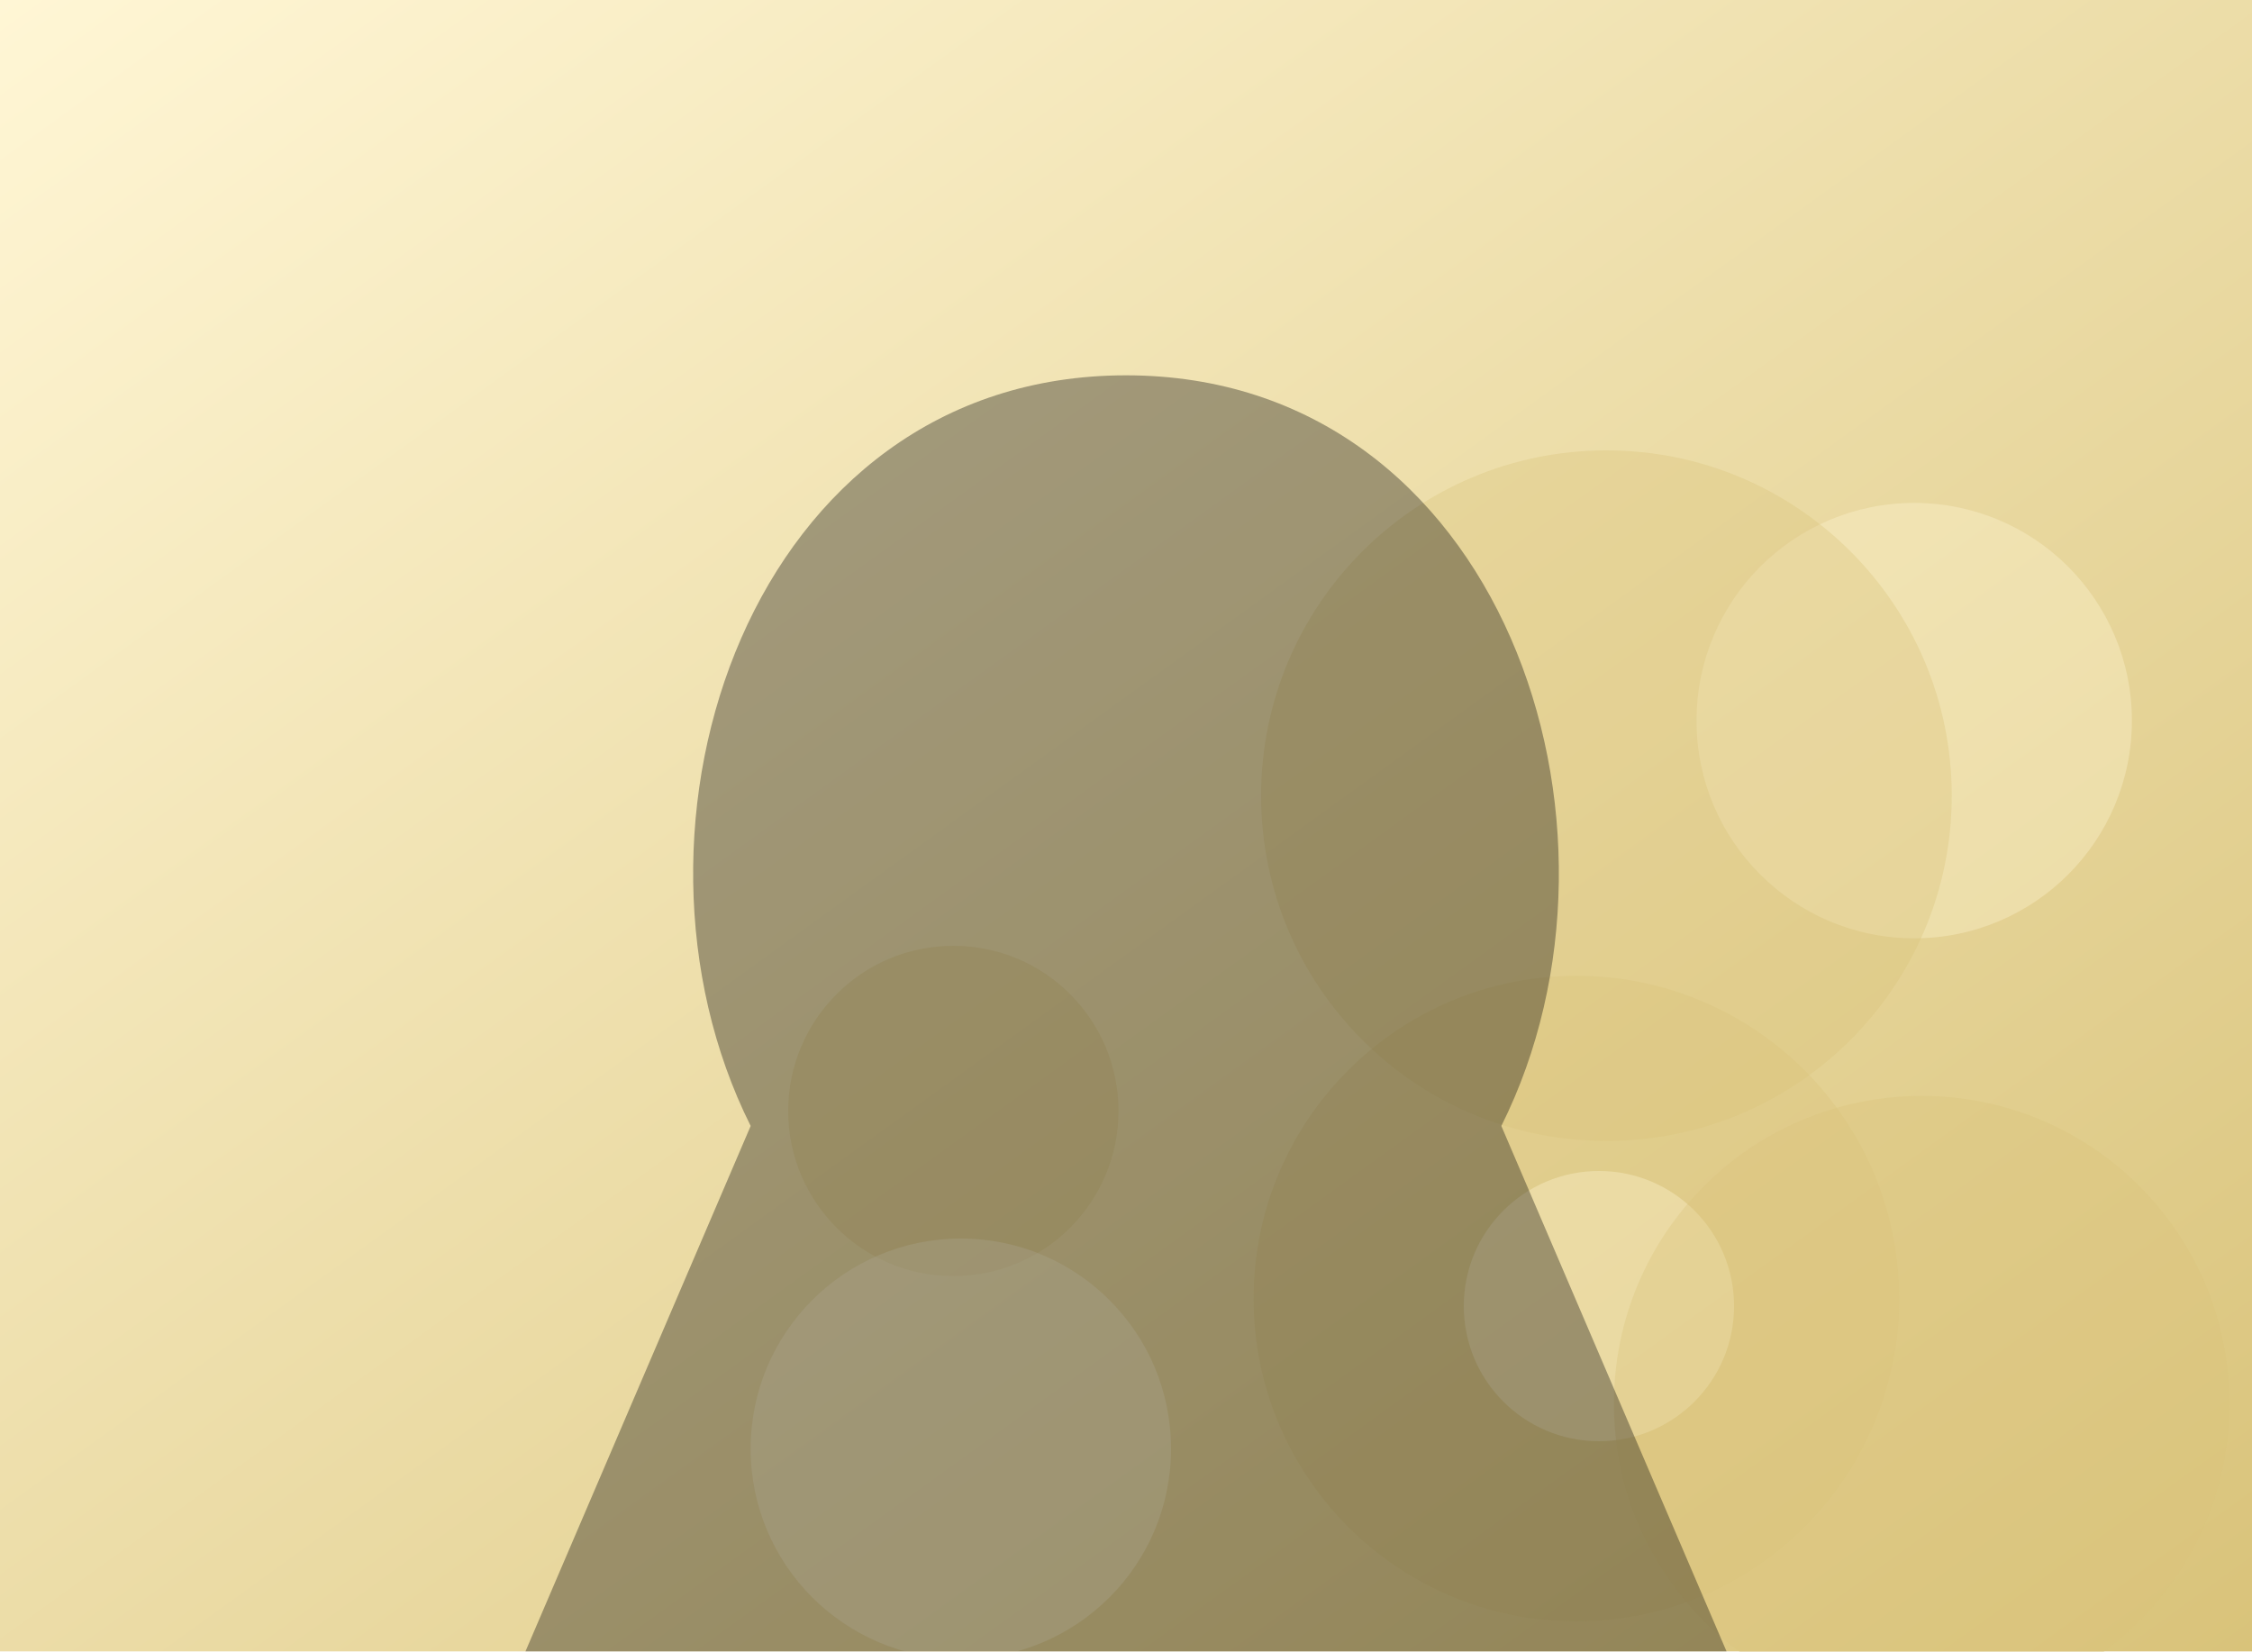
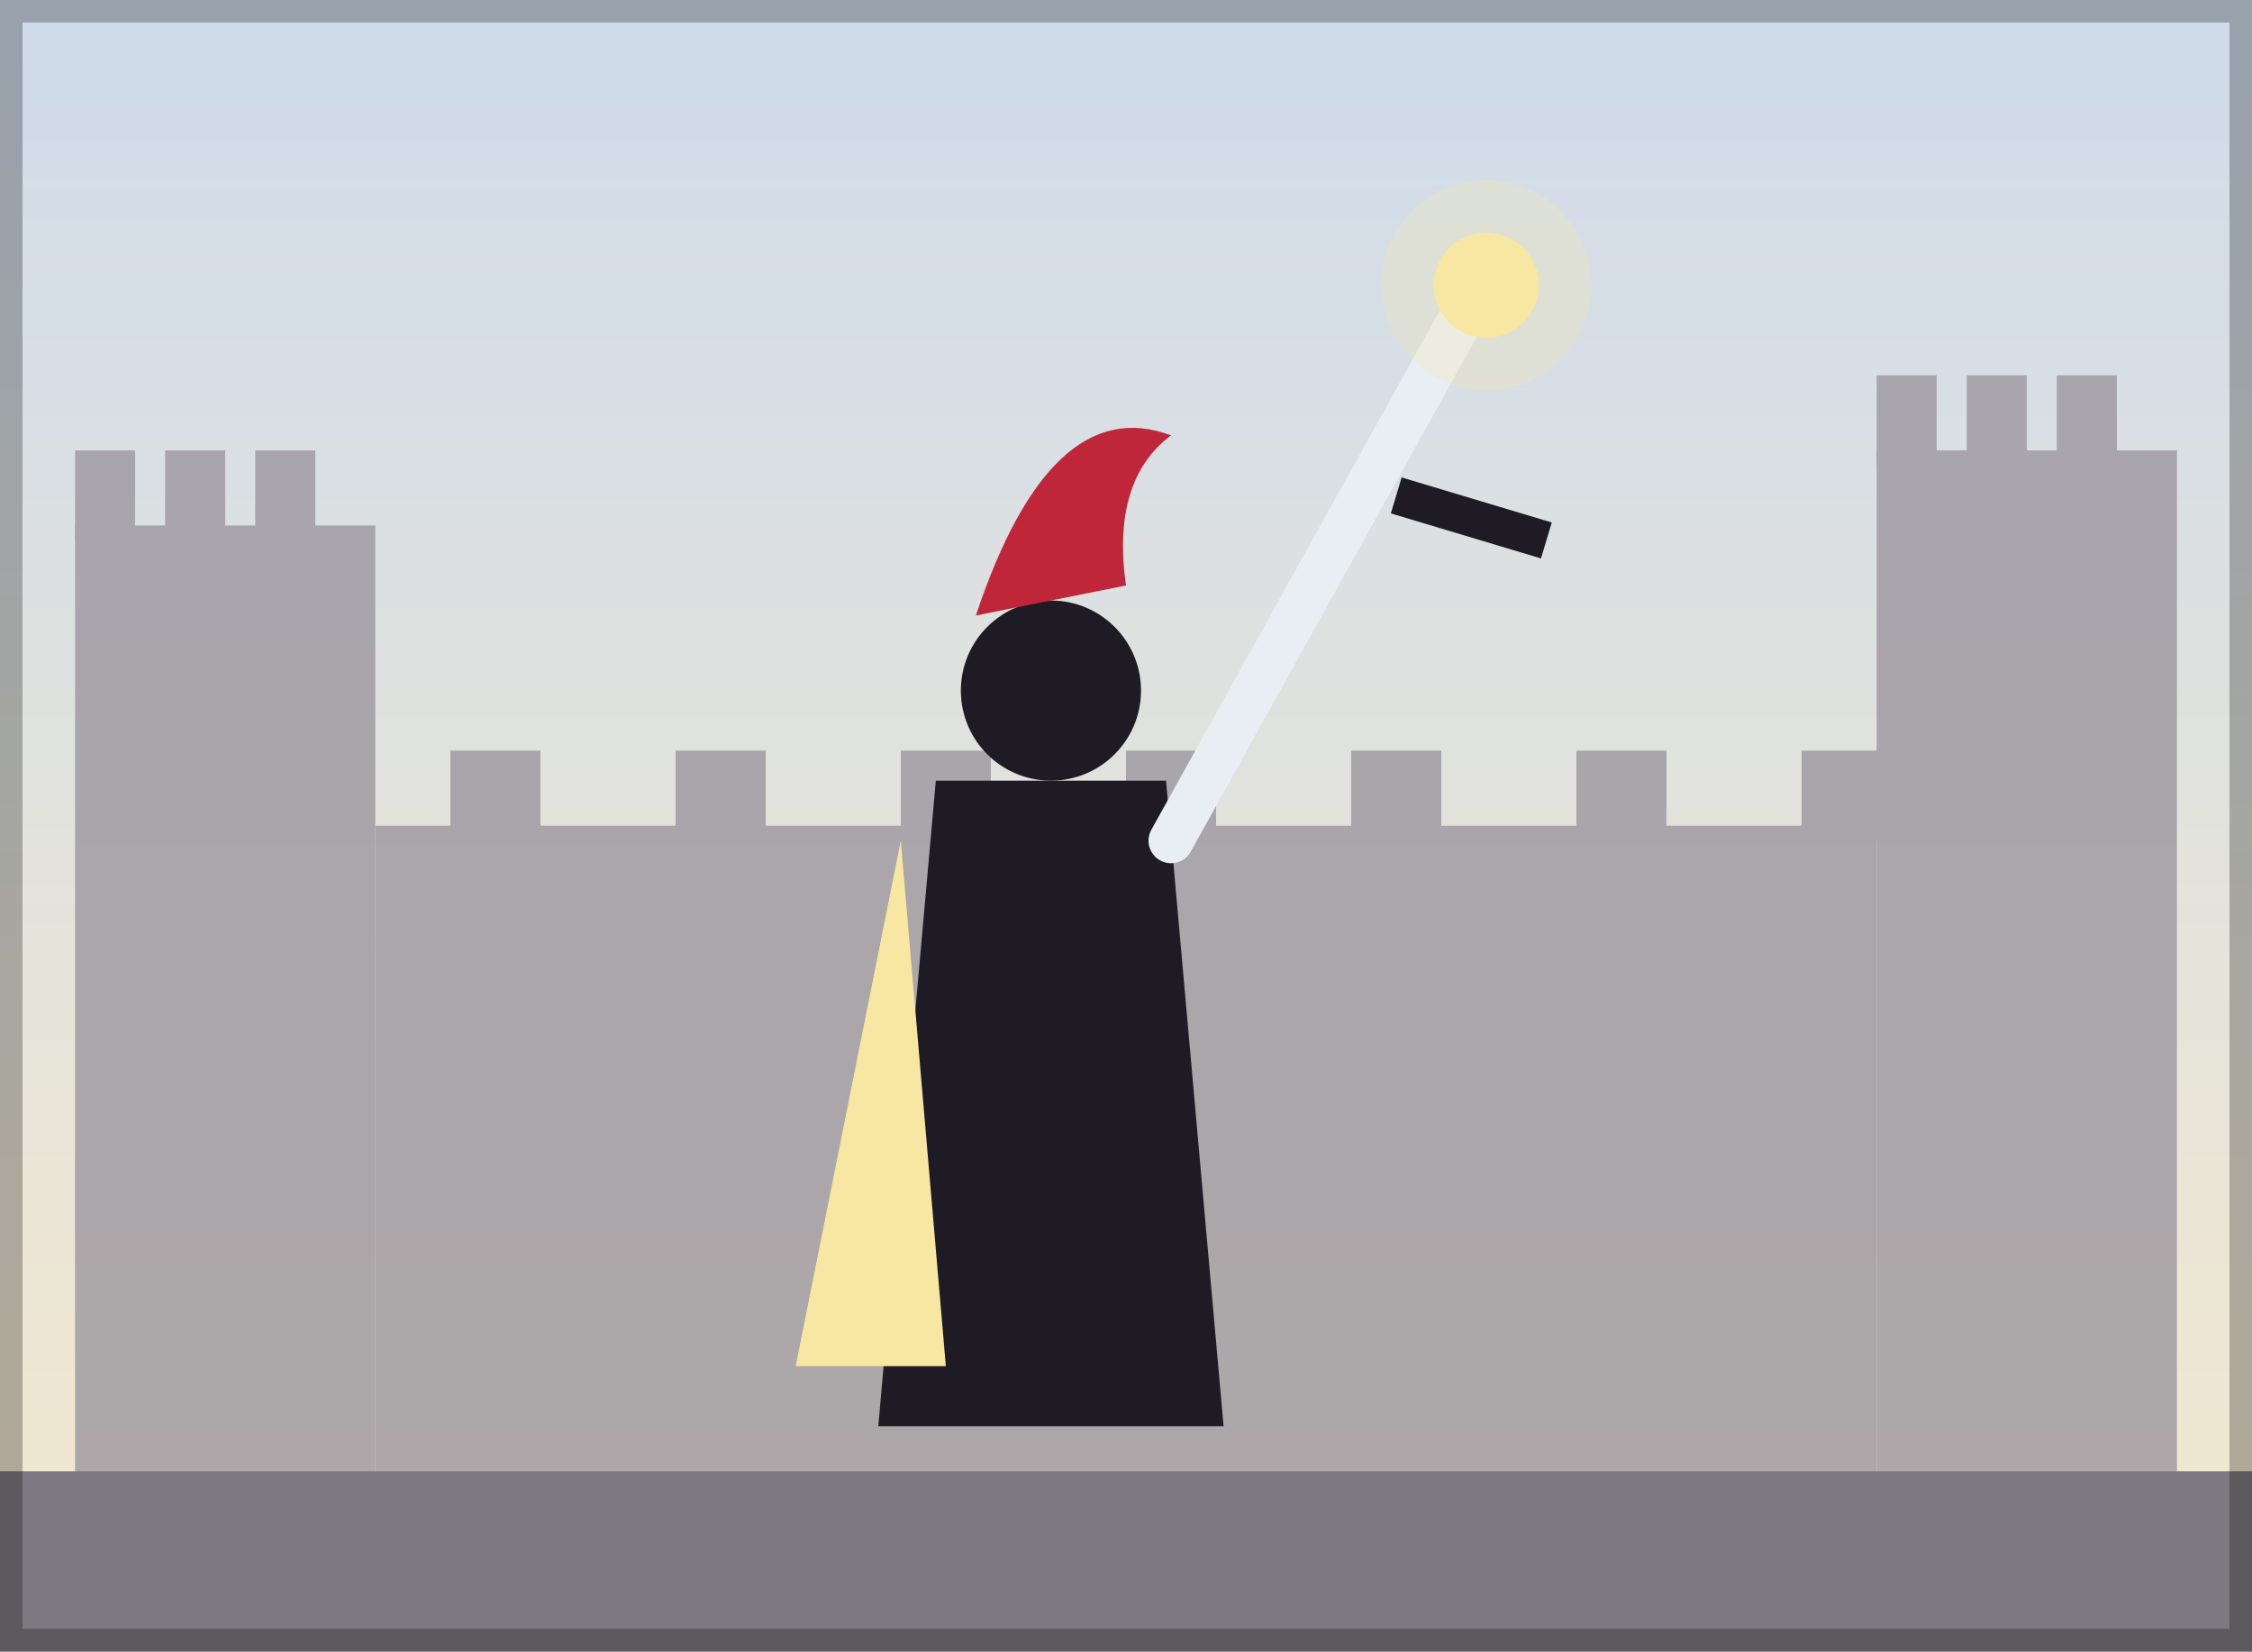
<svg xmlns="http://www.w3.org/2000/svg" viewBox="0 0 300 220">
  <defs>
-     <linearGradient id="g" x1="0" y1="0" x2="1" y2="1">
-       <stop offset="0" stop-color="#fff6d5" />
-       <stop offset="1" stop-color="#d9c37a" />
+     <linearGradient id="s" x1="0" y1="0" x2="0" y2="1">
+       <stop offset="0" stop-color="#c9d8f0" />
+       <stop offset="1" stop-color="#f3e7d0" />
    </linearGradient>
  </defs>
-   <rect width="300" height="220" fill="url(#g)" />
-   <circle cx="210" cy="173" r="43" fill="#d9c37a" opacity="0.35" />
-   <circle cx="255" cy="96" r="29" fill="#fff6d5" opacity="0.35" />
-   <circle cx="127" cy="148" r="22" fill="#d9c37a" opacity="0.35" />
-   <circle cx="213" cy="174" r="18" fill="#fff6d5" opacity="0.35" />
-   <circle cx="256" cy="187" r="41" fill="#d9c37a" opacity="0.35" />
-   <circle cx="128" cy="193" r="28" fill="#fff6d5" opacity="0.35" />
-   <circle cx="214" cy="106" r="46" fill="#d9c37a" opacity="0.35" />
-   <path d="M150 50 C200 50 220 110 200 150 L230 220 L70 220 L100 150 C80 110 100 50 150 50 Z" fill="#0005" />
+   <rect width="300" height="220" fill="url(#s)" />
+   <g fill="#8f8a9a" opacity=".8">
+     <rect x="10" y="70" width="40" height="130" />
+     <rect x="250" y="60" width="40" height="140" />
+     <rect x="50" y="110" width="200" height="90" />
+     <rect x="10" y="60" width="8" height="12" />
+     <rect x="22" y="60" width="8" height="12" />
+     <rect x="34" y="60" width="8" height="12" />
+     <rect x="250" y="50" width="8" height="12" />
+     <rect x="262" y="50" width="8" height="12" />
+     <rect x="274" y="50" width="8" height="12" />
+     <rect x="60" y="100" width="12" height="12" />
+     <rect x="90" y="100" width="12" height="12" />
+     <rect x="120" y="100" width="12" height="12" />
+     <rect x="150" y="100" width="12" height="12" />
+     <rect x="180" y="100" width="12" height="12" />
+     <rect x="210" y="100" width="12" height="12" />
+     <rect x="240" y="100" width="12" height="12" />
+   </g>
+   <rect y="196" width="300" height="24" fill="#6d6878" />
+   <rect width="300" height="220" fill="#fff3c0" opacity=".12" />
+   <g>
+     <circle cx="140" cy="92" r="12" fill="#1e1b24" />
+     <path d="M130 82 q10 -30 26 -24 q-8 6 -6 20z" fill="#c0263a" />
+     <path d="M124.667 104 L155.333 104 L163 190 L117 190Z" fill="#1e1b24" />
+     <path d="M156 112 L196 40" stroke="#e8eef4" stroke-width="6" stroke-linecap="round" />
+     <path d="M186 66 l20 6" stroke="#1e1b24" stroke-width="5" />
+     <circle cx="198" cy="38" r="14" fill="#f8e7a2" opacity=".25" />
+     <circle cx="198" cy="38" r="7" fill="#f8e7a2" />
+     <path d="M120 112 l-14 70 h20z" fill="#f8e7a2" />
+   </g>
+   <rect width="300" height="220" fill="none" stroke="#0004" stroke-width="6" />
</svg>
